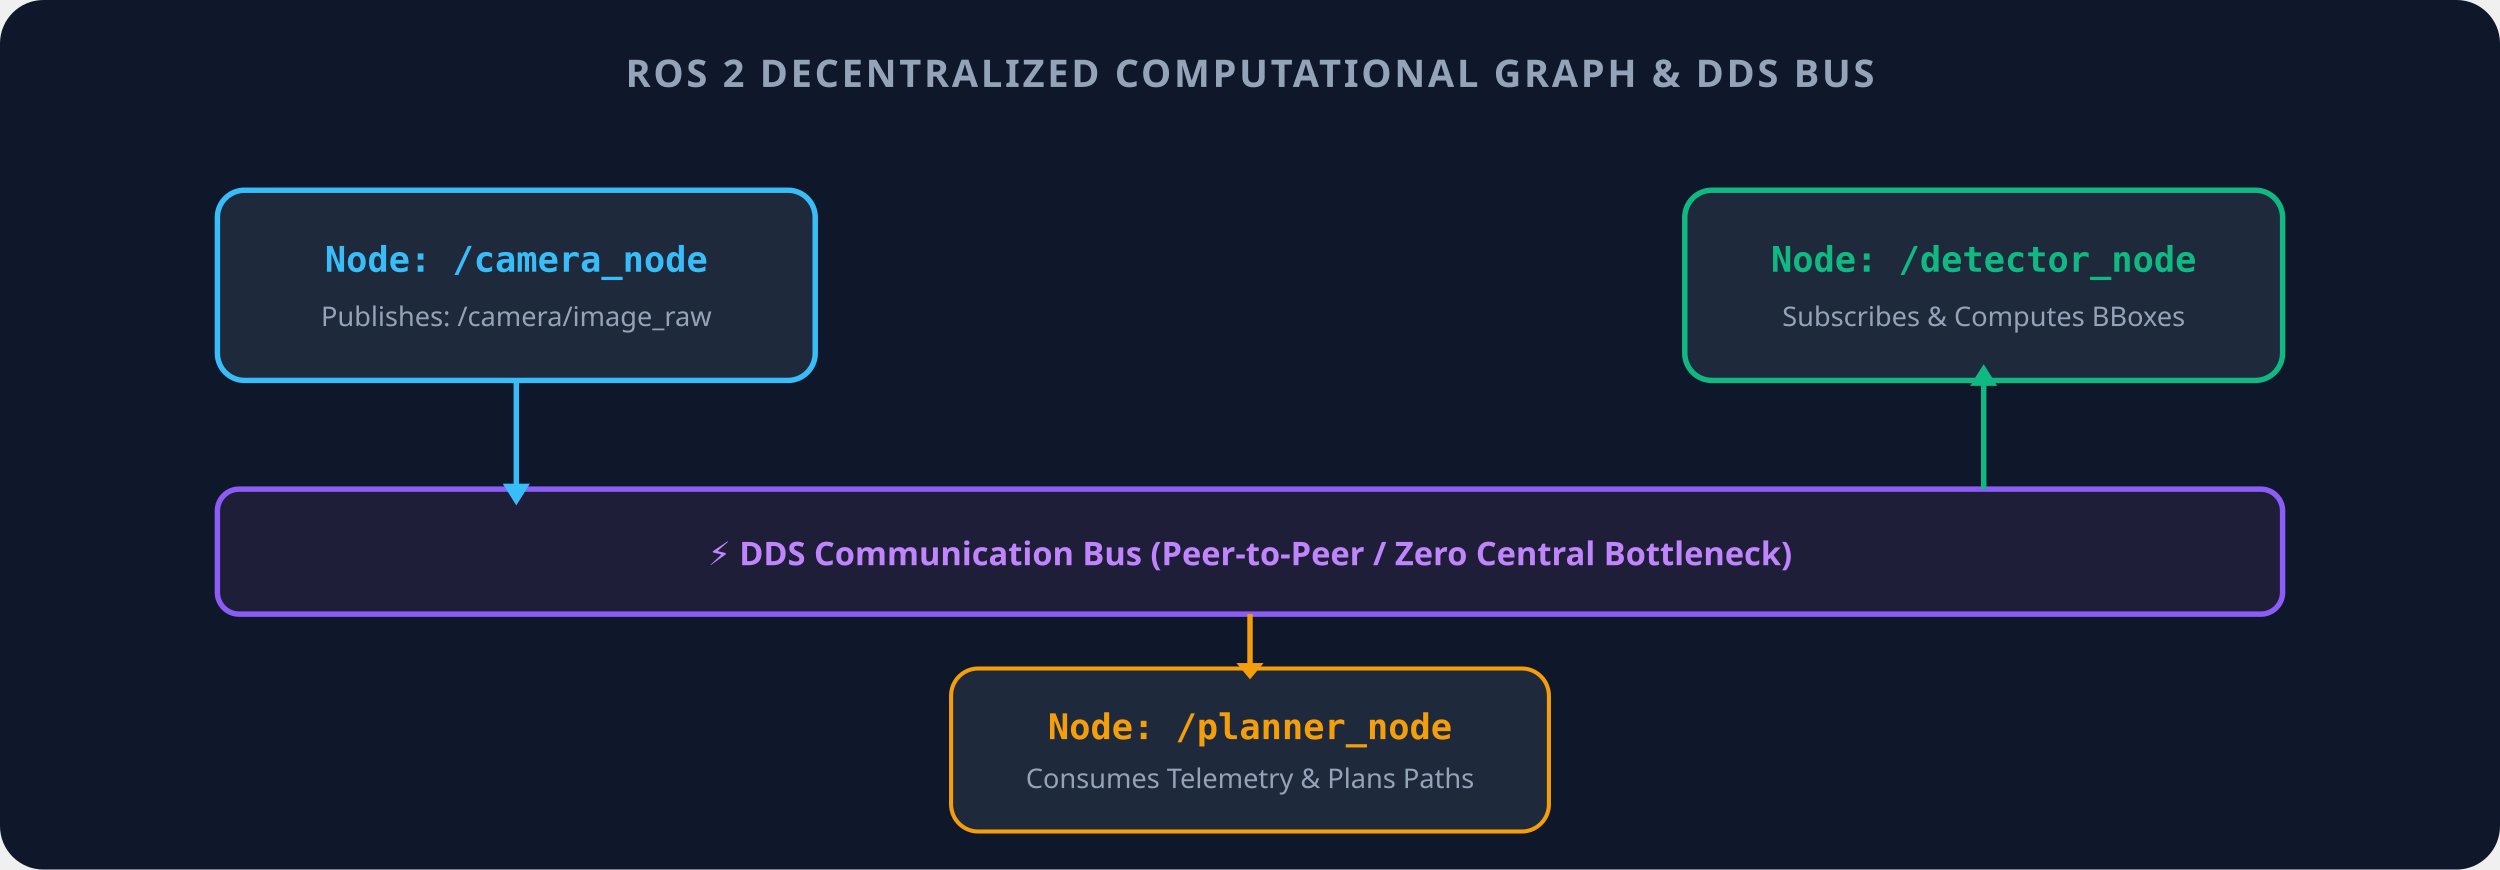
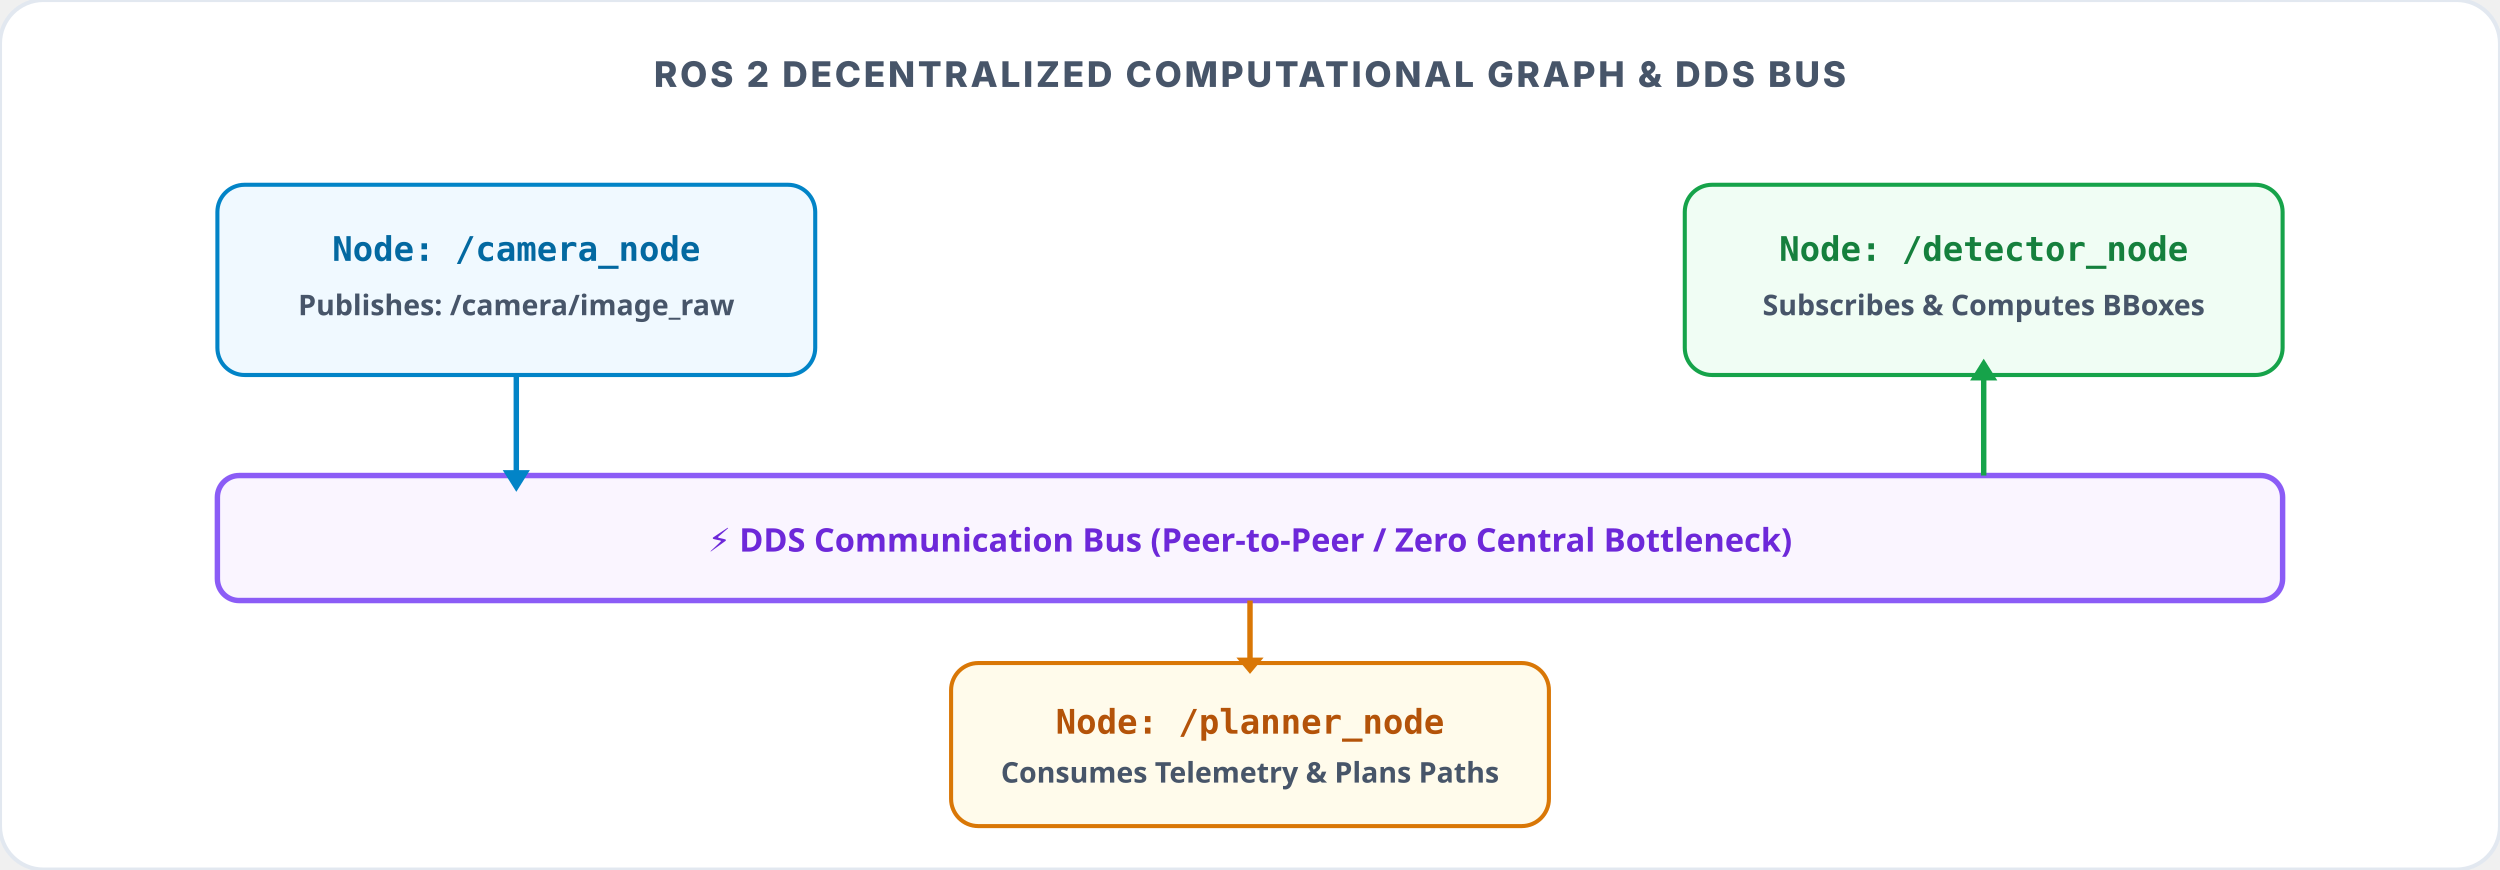
<svg xmlns="http://www.w3.org/2000/svg" viewBox="0 0 920 320" width="100%" height="100%">
-   <rect width="920" height="320" rx="16" fill="#0f172a" />
-   <text x="460" y="32" fill="#94a3b8" font-family="system-ui, sans-serif" font-size="14" font-weight="600" text-anchor="middle" letter-spacing="1">ROS 2 DECENTRALIZED COMPUTATIONAL GRAPH &amp; DDS BUS</text>
-   <g transform="translate(80, 70)">
-     <rect width="220" height="70" rx="10" fill="#1e293b" stroke="#38bdf8" stroke-width="2" />
-     <text x="110" y="30" fill="#38bdf8" font-family="monospace" font-size="13" font-weight="700" text-anchor="middle">Node: /camera_node</text>
-     <text x="110" y="50" fill="#94a3b8" font-family="sans-serif" font-size="10" text-anchor="middle">Publishes: /camera/image_raw</text>
+   <rect width="920" height="320" rx="16" fill="#ffffff" stroke="#e2e8f0" stroke-width="1.5" />
+   <text x="460" y="32" fill="#475569" font-family="system-ui, -apple-system, sans-serif" font-size="13" font-weight="800" text-anchor="middle" letter-spacing="1">ROS 2 DECENTRALIZED COMPUTATIONAL GRAPH &amp; DDS BUS</text>
+   <g transform="translate(80, 68)">
+     <rect width="220" height="70" rx="10" fill="#f0f9ff" stroke="#0284c7" stroke-width="1.5" />
+     <text x="110" y="28" fill="#0369a1" font-family="monospace" font-size="12.5" font-weight="700" text-anchor="middle">Node: /camera_node</text>
+     <text x="110" y="48" fill="#475569" font-family="system-ui, sans-serif" font-size="10.5" font-weight="600" text-anchor="middle">Publishes: /camera/image_raw</text>
  </g>
-   <g transform="translate(620, 70)">
-     <rect width="220" height="70" rx="10" fill="#1e293b" stroke="#10b981" stroke-width="2" />
-     <text x="110" y="30" fill="#10b981" font-family="monospace" font-size="13" font-weight="700" text-anchor="middle">Node: /detector_node</text>
-     <text x="110" y="50" fill="#94a3b8" font-family="sans-serif" font-size="10" text-anchor="middle">Subscribes &amp; Computes BBoxes</text>
+   <g transform="translate(620, 68)">
+     <rect width="220" height="70" rx="10" fill="#f0fdf4" stroke="#16a34a" stroke-width="1.5" />
+     <text x="110" y="28" fill="#15803d" font-family="monospace" font-size="12.5" font-weight="700" text-anchor="middle">Node: /detector_node</text>
+     <text x="110" y="48" fill="#475569" font-family="system-ui, sans-serif" font-size="10.5" font-weight="600" text-anchor="middle">Subscribes &amp; Computes BBoxes</text>
  </g>
-   <g transform="translate(80, 180)">
-     <rect width="760" height="46" rx="8" fill="#1e1e38" stroke="#8b5cf6" stroke-width="2" />
-     <text x="380" y="28" fill="#c084fc" font-family="system-ui, sans-serif" font-size="12" font-weight="700" text-anchor="middle">⚡ DDS Communication Bus (Peer-to-Peer / Zero Central Bottleneck)</text>
+   <g transform="translate(80, 175)">
+     <rect width="760" height="46" rx="8" fill="#faf5ff" stroke="#8b5cf6" stroke-width="2" />
+     <text x="380" y="28" fill="#6d28d9" font-family="system-ui, sans-serif" font-size="12" font-weight="700" text-anchor="middle">⚡ DDS Communication Bus (Peer-to-Peer / Zero Central Bottleneck)</text>
  </g>
-   <line x1="190" y1="140" x2="190" y2="180" stroke="#38bdf8" stroke-width="2" />
-   <polygon points="185,178 195,178 190,186" fill="#38bdf8" />
-   <line x1="730" y1="180" x2="730" y2="140" stroke="#10b981" stroke-width="2" />
-   <polygon points="725,142 735,142 730,134" fill="#10b981" />
-   <g transform="translate(350, 246)">
-     <rect width="220" height="60" rx="10" fill="#1e293b" stroke="#f59e0b" stroke-width="1.5" />
-     <text x="110" y="26" fill="#f59e0b" font-family="monospace" font-size="13" font-weight="700" text-anchor="middle">Node: /planner_node</text>
-     <text x="110" y="44" fill="#94a3b8" font-family="sans-serif" font-size="10" text-anchor="middle">Consumes Telemetry &amp; Plans Paths</text>
+   <line x1="190" y1="138" x2="190" y2="175" stroke="#0284c7" stroke-width="2" />
+   <polygon points="185,173 195,173 190,181" fill="#0284c7" />
+   <line x1="730" y1="175" x2="730" y2="138" stroke="#16a34a" stroke-width="2" />
+   <polygon points="725,140 735,140 730,132" fill="#16a34a" />
+   <g transform="translate(350, 244)">
+     <rect width="220" height="60" rx="10" fill="#fffbeb" stroke="#d97706" stroke-width="1.5" />
+     <text x="110" y="26" fill="#b45309" font-family="monospace" font-size="12.5" font-weight="700" text-anchor="middle">Node: /planner_node</text>
+     <text x="110" y="44" fill="#475569" font-family="system-ui, sans-serif" font-size="10.5" font-weight="600" text-anchor="middle">Consumes Telemetry &amp; Plans Paths</text>
  </g>
-   <line x1="460" y1="226" x2="460" y2="246" stroke="#f59e0b" stroke-width="2" />
-   <polygon points="455,244 465,244 460,250" fill="#f59e0b" />
+   <line x1="460" y1="221" x2="460" y2="244" stroke="#d97706" stroke-width="2" />
+   <polygon points="455,242 465,242 460,248" fill="#d97706" />
</svg>
